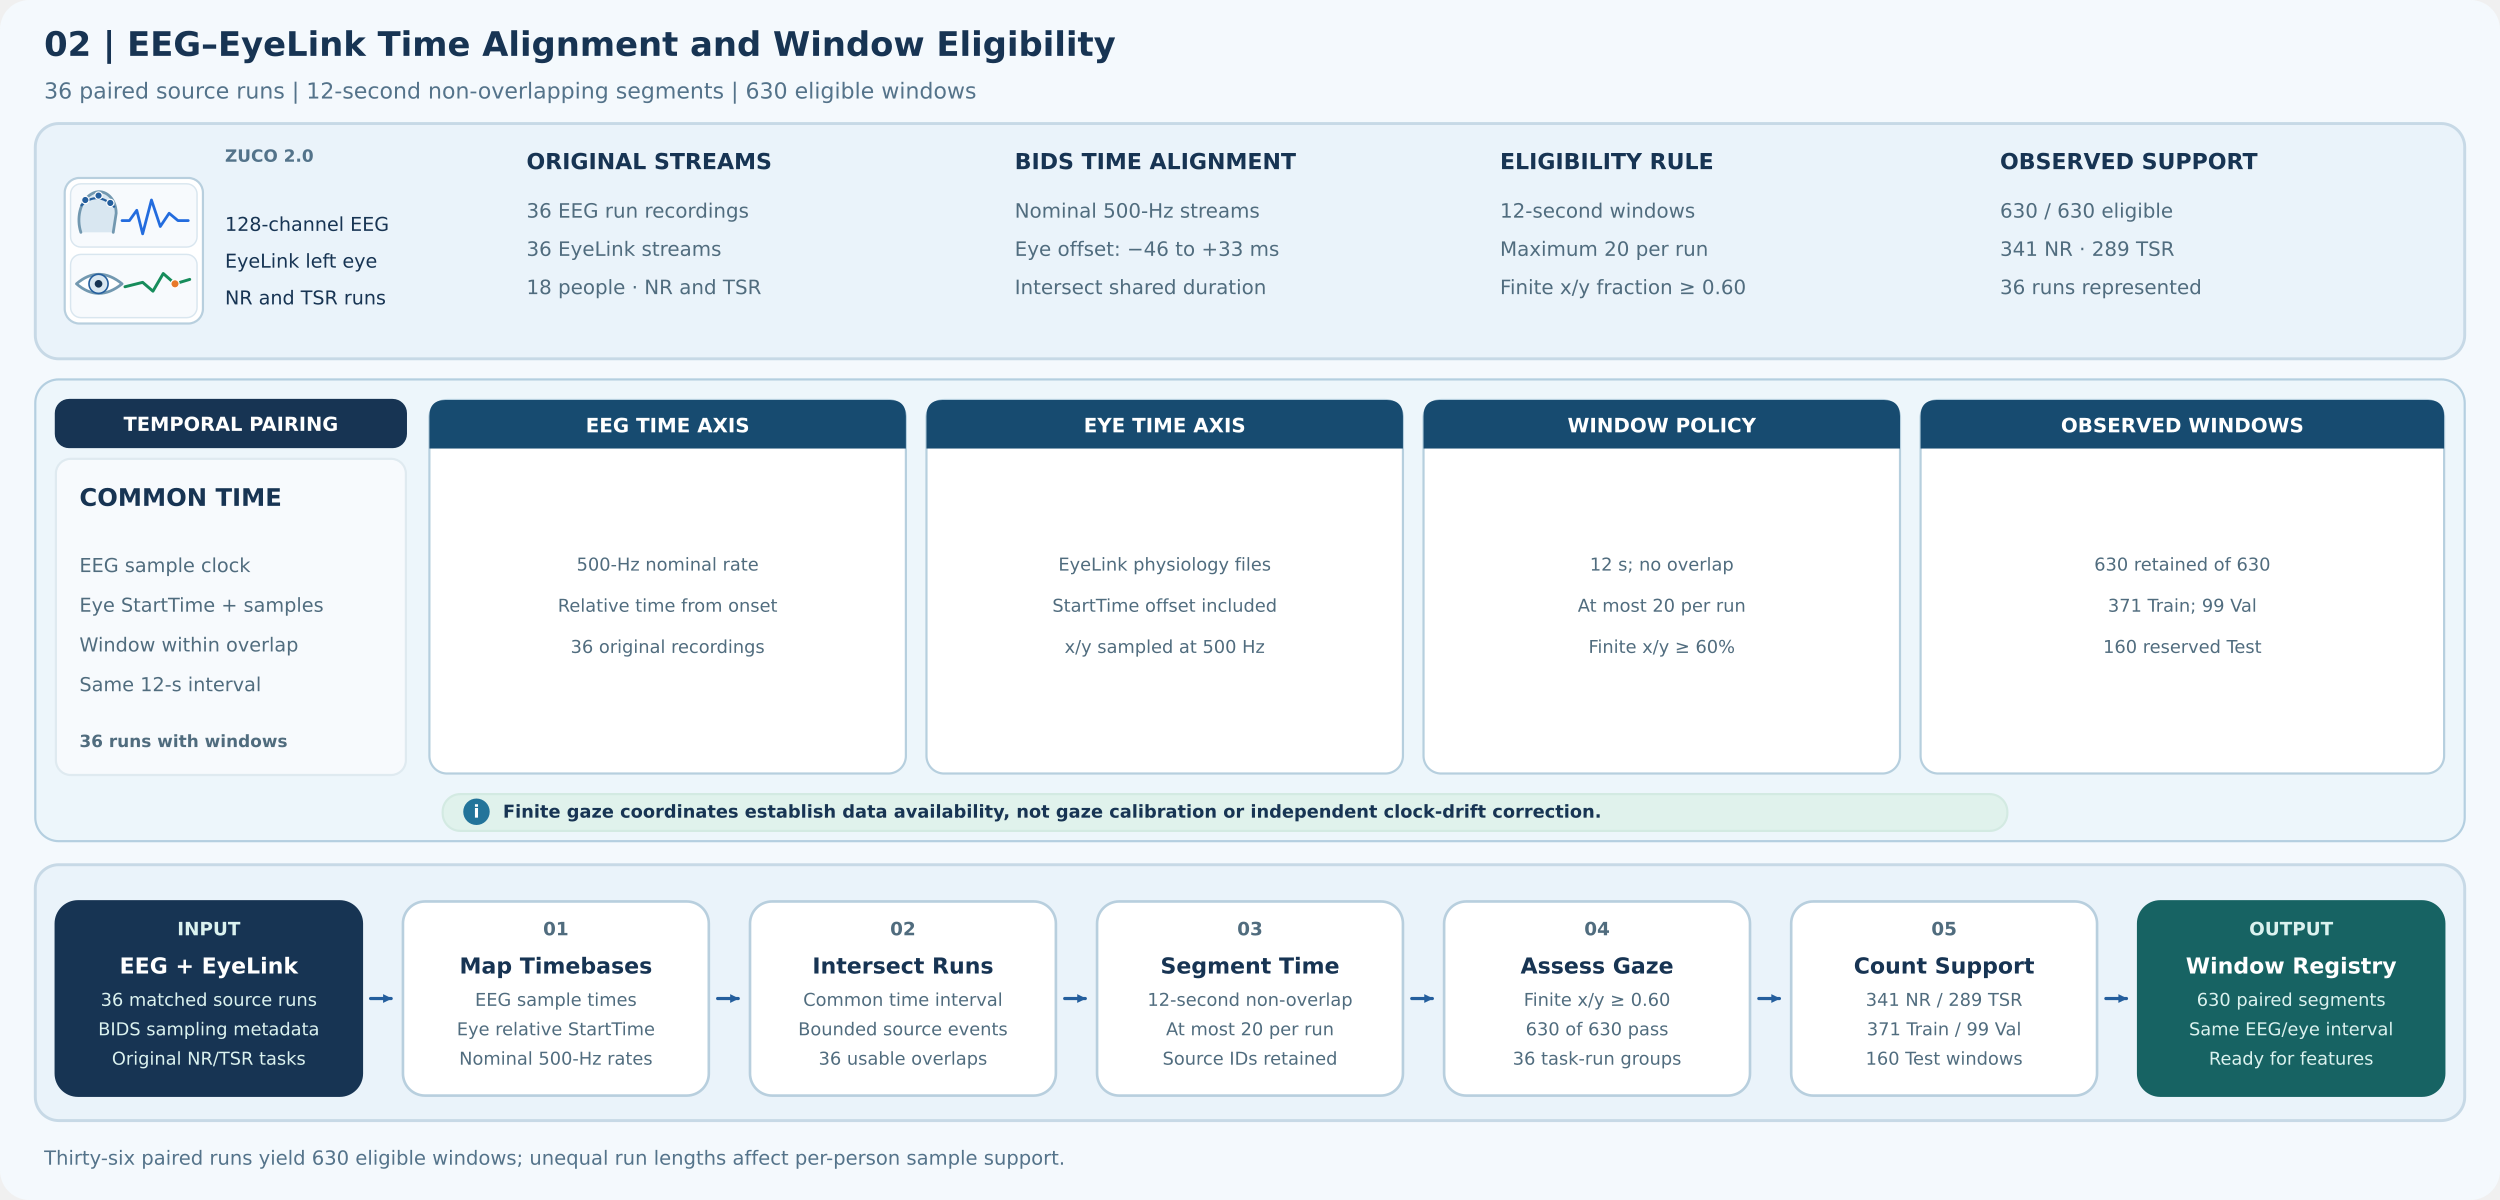
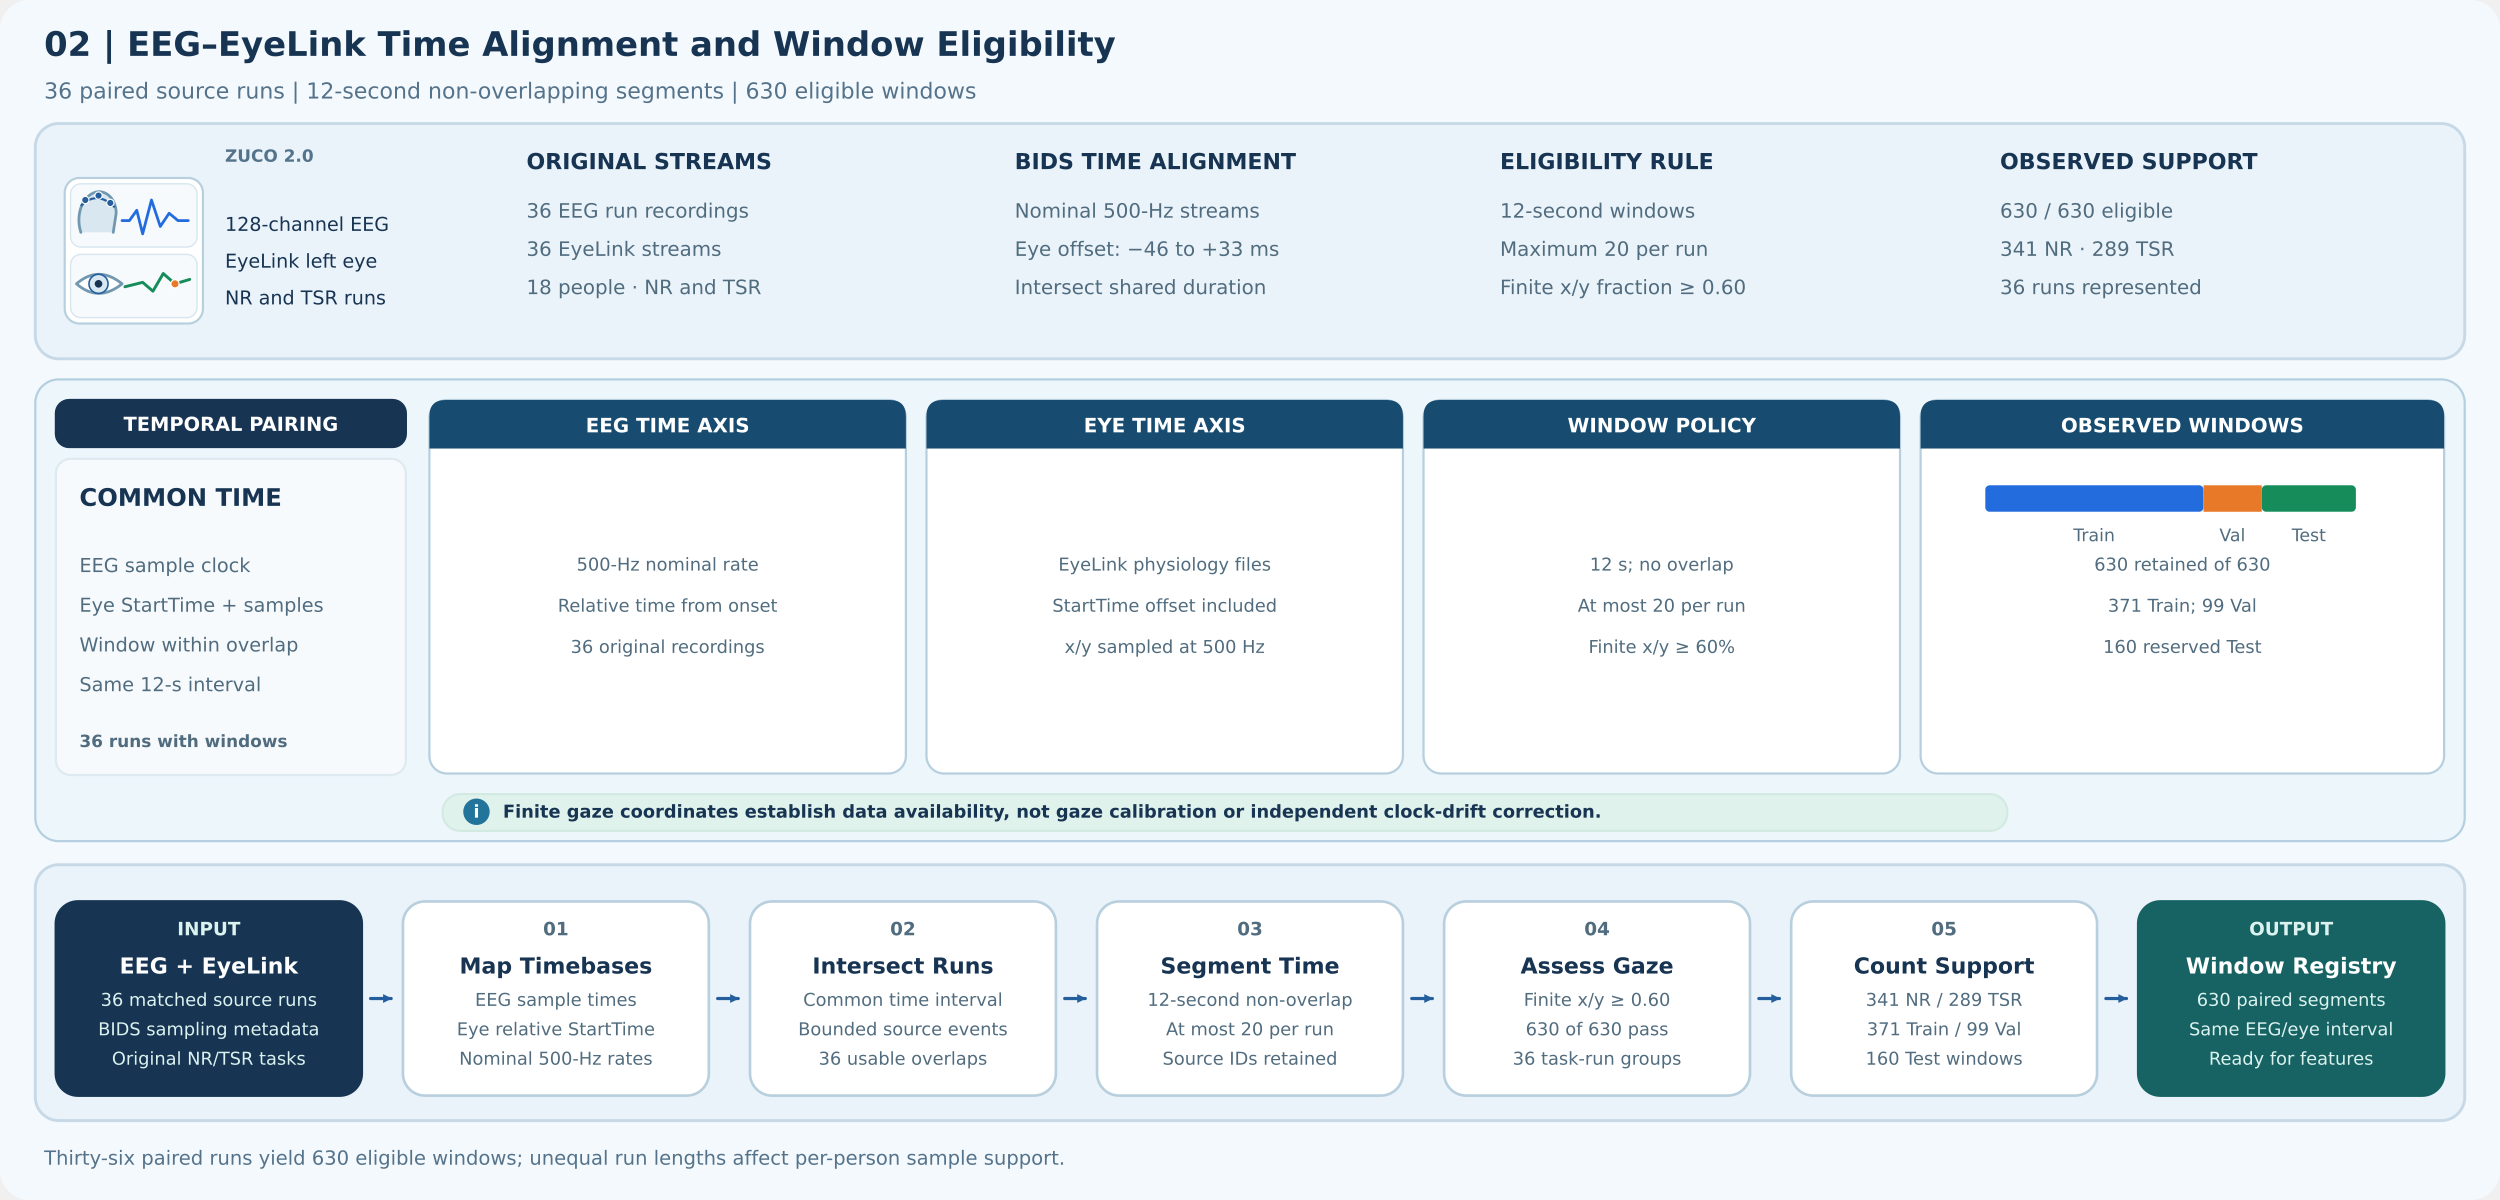
<svg xmlns="http://www.w3.org/2000/svg" width="1700" height="816" viewBox="0 0 1700 816" role="img" aria-labelledby="title desc">
  <defs>
    <marker id="arr" markerUnits="userSpaceOnUse" markerWidth="6" markerHeight="6" refX="5.5" refY="3" orient="auto">
      <path d="M0 0 L6 3 L0 6 Z" fill="#245E9D" />
    </marker>
    <style>text { font-family: DejaVu Sans, Arial, sans-serif; font-weight: 400; }
.figure-title { font-size:23px; font-weight:700; fill:#173453; }
.subtitle { font-size:15px; fill:#54738A; }
.source-heading { font-size:11.5px; font-weight:700; fill:#53738A; }
.source-label { font-size:13px; fill:#173453; }
.context-heading { font-size:15px; font-weight:700; fill:#173453; }
.context-body { font-size:13.5px; fill:#506C7E; }
.section-label { font-size:13.2px; font-weight:700; fill:#FFFFFF; }
.focus-heading { font-size:16.5px; font-weight:700; fill:#173453; }
.focus-body { font-size:13.1px; fill:#506C7E; }
.qualification { font-size:11.5px; font-weight:700; fill:#506C7E; }
.card-heading { font-size:13.5px; font-weight:700; fill:#FFFFFF; }
.card-body { font-size:12.1px; fill:#506C7E; }
.chart-label { font-size:11.8px; fill:#506C7E; }
.scientific-note { font-size:12.1px; font-weight:700; fill:#173453; }
.workflow-id { font-size:12.5px; font-weight:700; fill:#506C7E; }
.workflow-heading { font-size:15px; font-weight:700; fill:#173453; }
.workflow-body { font-size:12.1px; fill:#506C7E; }
.terminal-id { font-size:12.5px; font-weight:700; fill:#DBF2EF; }
.terminal-heading { font-size:15px; font-weight:700; fill:#FFFFFF; }
.terminal-body { font-size:12.1px; fill:#DBF2EF; }
.footer { font-size:13.3px; fill:#54738A; }
.info-mark { font-size:12px; font-weight:700; fill:#FFFFFF; }</style>
  </defs>
  <rect id="canvas" x="0" y="0" width="1700" height="816" rx="20" fill="#F4F9FD" />
  <g id="band-0-header">
    <text id="text-001" x="30" y="38" class="figure-title" data-container="canvas">02 | EEG–EyeLink Time Alignment and Window Eligibility</text>
    <text id="text-002" x="30" y="67" class="subtitle" data-container="canvas">36 paired source runs | 12-second non-overlapping segments | 630 eligible windows</text>
  </g>
  <g id="band-1-context">
    <rect id="context-container" x="24" y="84" width="1652" height="160" rx="16" fill="#EAF3FA" stroke="#C7D9E6" stroke-width="2" />
    <g id="source-schematic" data-slot="replace-for-actual-data-source">
      <g id="paired-signal-icon" aria-label="Schematic EEG recording and left-eye gaze acquisition">
        <rect x="44" y="121" width="94" height="99" rx="10" fill="#FFFFFF" stroke="#B8CFDE" stroke-width="1.5" />
        <rect x="48" y="125" width="86" height="43" rx="7" fill="#F7FAFD" stroke="#D9E6EF" stroke-width="1" />
        <path d="M55 158 C52 149 54 137 62 132 C70 127 79 134 79 145 L77 158" fill="#D9E7F1" stroke="#7298B0" stroke-width="1.9" stroke-linecap="round" />
        <path d="M55 140 Q66 129 78 141" fill="none" stroke="#245E9D" stroke-width="1.5" />
        <circle cx="58" cy="136" r="2.5" fill="#245E9D" stroke="#FFFFFF" stroke-width="0.8" />
        <circle cx="67" cy="133" r="2.5" fill="#245E9D" stroke="#FFFFFF" stroke-width="0.8" />
        <circle cx="75" cy="138" r="2.5" fill="#245E9D" stroke="#FFFFFF" stroke-width="0.8" />
        <path d="M83 150 H88 L93 143 L97 159 L103 136 L109 154 L115 145 L121 150 H128" fill="none" stroke="#236CDE" stroke-width="1.9" stroke-linecap="round" stroke-linejoin="round" />
        <rect x="48" y="173" width="86" height="43" rx="7" fill="#F7FAFD" stroke="#D9E6EF" stroke-width="1" />
        <path d="M52 193 Q67 180 83 193 Q67 206 52 193 Z" fill="#FFFFFF" stroke="#7298B0" stroke-width="1.9" stroke-linejoin="round" />
        <circle cx="67" cy="193" r="6.5" fill="#D9E7F1" stroke="#245E9D" stroke-width="1.1" />
        <circle cx="67" cy="193" r="2.6" fill="#173453" />
        <path d="M85 195 L97 192 L104 198 L111 186 L119 193 L129 190" fill="none" stroke="#168C5B" stroke-width="2" stroke-linecap="round" stroke-linejoin="round" />
        <circle cx="119" cy="193" r="2.8" fill="#E87929" stroke="#FFFFFF" stroke-width="0.8" />
      </g>
      <text id="text-003" x="153" y="110" class="source-heading" data-container="context-container">ZUCO 2.0</text>
      <text id="text-004" x="153" y="157" class="source-label" data-container="context-container">128-channel EEG</text>
      <text id="text-005" x="153" y="182" class="source-label" data-container="context-container">EyeLink left eye</text>
      <text id="text-006" x="153" y="207" class="source-label" data-container="context-container">NR and TSR runs</text>
    </g>
    <g id="context-module-1">
      <text id="text-007" x="358" y="115" class="context-heading" data-container="context-container">ORIGINAL STREAMS</text>
      <text id="text-008" x="358" y="148" class="context-body" data-container="context-container">36 EEG run recordings</text>
      <text id="text-009" x="358" y="174" class="context-body" data-container="context-container">36 EyeLink streams</text>
      <text id="text-010" x="358" y="200" class="context-body" data-container="context-container">18 people · NR and TSR</text>
    </g>
    <g id="context-module-2">
      <text id="text-011" x="690" y="115" class="context-heading" data-container="context-container">BIDS TIME ALIGNMENT</text>
      <text id="text-012" x="690" y="148" class="context-body" data-container="context-container">Nominal 500-Hz streams</text>
      <text id="text-013" x="690" y="174" class="context-body" data-container="context-container">Eye offset: −46 to +33 ms</text>
      <text id="text-014" x="690" y="200" class="context-body" data-container="context-container">Intersect shared duration</text>
    </g>
    <g id="context-module-3">
      <text id="text-015" x="1020" y="115" class="context-heading" data-container="context-container">ELIGIBILITY RULE</text>
      <text id="text-016" x="1020" y="148" class="context-body" data-container="context-container">12-second windows</text>
      <text id="text-017" x="1020" y="174" class="context-body" data-container="context-container">Maximum 20 per run</text>
      <text id="text-018" x="1020" y="200" class="context-body" data-container="context-container">Finite x/y fraction ≥ 0.60</text>
    </g>
    <g id="context-module-4">
      <text id="text-019" x="1360" y="115" class="context-heading" data-container="context-container">OBSERVED SUPPORT</text>
      <text id="text-020" x="1360" y="148" class="context-body" data-container="context-container">630 / 630 eligible</text>
      <text id="text-021" x="1360" y="174" class="context-body" data-container="context-container">341 NR · 289 TSR</text>
      <text id="text-022" x="1360" y="200" class="context-body" data-container="context-container">36 runs represented</text>
    </g>
  </g>
  <g id="band-2-analysis">
    <rect id="analysis-container" x="24" y="258" width="1652" height="314" rx="16" fill="#EDF6FB" stroke="#B4CFE0" stroke-width="1.5" />
    <g id="analysis-focus">
      <rect id="section-label-box" x="38" y="272" width="238" height="32" rx="9" fill="#173453" stroke="#173453" stroke-width="1.5" />
      <text id="text-023" x="157" y="293" class="section-label" text-anchor="middle" data-container="section-label-box">TEMPORAL PAIRING</text>
      <rect id="focus-card" x="38" y="312" width="238" height="215" rx="10" fill="#F7FAFD" stroke="#DFEAF0" stroke-width="1.5" />
      <text id="text-024" x="54" y="344" class="focus-heading" data-container="focus-card">COMMON TIME</text>
      <text id="text-025" x="54" y="389" class="focus-body" data-container="focus-card">EEG sample clock</text>
      <text id="text-026" x="54" y="416" class="focus-body" data-container="focus-card">Eye StartTime + samples</text>
      <text id="text-027" x="54" y="443" class="focus-body" data-container="focus-card">Window within overlap</text>
      <text id="text-028" x="54" y="470" class="focus-body" data-container="focus-card">Same 12-s interval</text>
      <text id="text-029" x="54" y="508" class="qualification" data-container="focus-card">36 runs with windows</text>
    </g>
    <g id="evidence-panel-1">
      <rect id="evidence-card-1" x="292" y="272" width="324" height="254" rx="12" fill="#FFFFFF" stroke="#B6CFDE" stroke-width="1.5" />
      <path id="evidence-header-1" d="M303 272 H605 Q616 272 616 283 V305 H292 V283 Q292 272 303 272 Z" fill="#174B70" />
      <text id="text-030" x="454.0" y="294" class="card-heading" text-anchor="middle" data-container="evidence-card-1">EEG TIME AXIS</text>
      <g id="evidence-content-1" data-slot="scientific-content">
        <text id="text-031" x="454.0" y="388" class="card-body" text-anchor="middle" data-container="evidence-card-1">500-Hz nominal rate</text>
        <text id="text-032" x="454.0" y="416" class="card-body" text-anchor="middle" data-container="evidence-card-1">Relative time from onset</text>
        <text id="text-033" x="454.0" y="444" class="card-body" text-anchor="middle" data-container="evidence-card-1">36 original recordings</text>
      </g>
    </g>
    <g id="evidence-panel-2">
      <rect id="evidence-card-2" x="630" y="272" width="324" height="254" rx="12" fill="#FFFFFF" stroke="#B6CFDE" stroke-width="1.5" />
      <path id="evidence-header-2" d="M641 272 H943 Q954 272 954 283 V305 H630 V283 Q630 272 641 272 Z" fill="#174B70" />
      <text id="text-034" x="792.0" y="294" class="card-heading" text-anchor="middle" data-container="evidence-card-2">EYE TIME AXIS</text>
      <g id="evidence-content-2" data-slot="scientific-content">
        <text id="text-035" x="792.0" y="388" class="card-body" text-anchor="middle" data-container="evidence-card-2">EyeLink physiology files</text>
        <text id="text-036" x="792.0" y="416" class="card-body" text-anchor="middle" data-container="evidence-card-2">StartTime offset included</text>
        <text id="text-037" x="792.0" y="444" class="card-body" text-anchor="middle" data-container="evidence-card-2">x/y sampled at 500 Hz</text>
      </g>
    </g>
    <g id="evidence-panel-3">
      <rect id="evidence-card-3" x="968" y="272" width="324" height="254" rx="12" fill="#FFFFFF" stroke="#B6CFDE" stroke-width="1.5" />
      <path id="evidence-header-3" d="M979 272 H1281 Q1292 272 1292 283 V305 H968 V283 Q968 272 979 272 Z" fill="#174B70" />
      <text id="text-038" x="1130.0" y="294" class="card-heading" text-anchor="middle" data-container="evidence-card-3">WINDOW POLICY</text>
      <g id="evidence-content-3" data-slot="scientific-content">
        <text id="text-039" x="1130.0" y="388" class="card-body" text-anchor="middle" data-container="evidence-card-3">12 s; no overlap</text>
        <text id="text-040" x="1130.0" y="416" class="card-body" text-anchor="middle" data-container="evidence-card-3">At most 20 per run</text>
        <text id="text-041" x="1130.0" y="444" class="card-body" text-anchor="middle" data-container="evidence-card-3">Finite x/y ≥ 60%</text>
      </g>
    </g>
    <g id="evidence-panel-4">
      <rect id="evidence-card-4" x="1306" y="272" width="356" height="254" rx="12" fill="#FFFFFF" stroke="#B6CFDE" stroke-width="1.5" />
      <path id="evidence-header-4" d="M1317 272 H1651 Q1662 272 1662 283 V305 H1306 V283 Q1306 272 1317 272 Z" fill="#174B70" />
      <text id="text-042" x="1484.0" y="294" class="card-heading" text-anchor="middle" data-container="evidence-card-4">OBSERVED WINDOWS</text>
      <g id="evidence-content-4" data-slot="scientific-content">
+         <g id="stage02-window-allocation" role="img" aria-label="Window distribution: 371 Train, 99 Validation, 160 reserved Test">
+           <rect x="1350" y="330" width="148.4" height="18" rx="3" fill="#236CDE" />
+           <rect x="1498.4" y="330" width="39.6" height="18" fill="#E87929" />
+           <rect x="1538" y="330" width="64" height="18" rx="3" fill="#168C5B" />
+           <text x="1424" y="368" class="chart-label" text-anchor="middle">Train</text>
+           <text x="1518" y="368" class="chart-label" text-anchor="middle">Val</text>
+           <text x="1570" y="368" class="chart-label" text-anchor="middle">Test</text>
+         </g>
        <text id="text-043" x="1484.0" y="388" class="card-body" text-anchor="middle" data-container="evidence-card-4">630 retained of 630</text>
        <text id="text-044" x="1484.0" y="416" class="card-body" text-anchor="middle" data-container="evidence-card-4">371 Train; 99 Val</text>
        <text id="text-045" x="1484.0" y="444" class="card-body" text-anchor="middle" data-container="evidence-card-4">160 reserved Test</text>
      </g>
    </g>
    <g id="optional-scientific-note" data-optional="true">
      <rect id="note-strip" x="301" y="540" width="1064" height="25" rx="12" fill="#E0F2EC" stroke="#D3EAE2" stroke-width="1.5" />
      <circle cx="324" cy="552" r="9" fill="#23749A" />
      <text id="text-046" x="324" y="556" class="info-mark" text-anchor="middle">i</text>
      <text id="text-047" x="342" y="556" class="scientific-note" data-container="note-strip">Finite gaze coordinates establish data availability, not gaze calibration or independent clock-drift correction.</text>
    </g>
  </g>
  <g id="band-3-workflow">
    <rect id="workflow-container" x="24" y="588" width="1652" height="174" rx="16" fill="#EAF3FA" stroke="#C7D9E6" stroke-width="2" />
    <g id="workflow-input">
      <rect id="workflow-node-0" x="38" y="613" width="208" height="132" rx="15" fill="#173453" stroke="#173453" stroke-width="1.8" />
      <text id="text-048" x="142" y="636" class="terminal-id" text-anchor="middle" data-container="workflow-node-0">INPUT</text>
      <text id="text-049" x="142" y="662" class="terminal-heading" text-anchor="middle" data-container="workflow-node-0">EEG + EyeLink</text>
      <text id="text-050" x="142" y="684" class="terminal-body" text-anchor="middle" data-container="workflow-node-0">36 matched source runs</text>
      <text id="text-051" x="142" y="704" class="terminal-body" text-anchor="middle" data-container="workflow-node-0">BIDS sampling metadata</text>
      <text id="text-052" x="142" y="724" class="terminal-body" text-anchor="middle" data-container="workflow-node-0">Original NR/TSR tasks</text>
    </g>
    <path id="workflow-connector-0" d="M252 679 H266" fill="none" stroke="#245E9D" stroke-width="2.2" stroke-linecap="round" marker-end="url(#arr)" />
    <g id="workflow-process-1">
      <rect id="workflow-node-1" x="274" y="613" width="208" height="132" rx="15" fill="#FFFFFF" stroke="#B8CFDE" stroke-width="1.8" />
      <text id="text-053" x="378" y="636" class="workflow-id" text-anchor="middle" data-container="workflow-node-1">01</text>
      <text id="text-054" x="378" y="662" class="workflow-heading" text-anchor="middle" data-container="workflow-node-1">Map Timebases</text>
      <text id="text-055" x="378" y="684" class="workflow-body" text-anchor="middle" data-container="workflow-node-1">EEG sample times</text>
      <text id="text-056" x="378" y="704" class="workflow-body" text-anchor="middle" data-container="workflow-node-1">Eye relative StartTime</text>
      <text id="text-057" x="378" y="724" class="workflow-body" text-anchor="middle" data-container="workflow-node-1">Nominal 500-Hz rates</text>
    </g>
    <path id="workflow-connector-1" d="M488 679 H502" fill="none" stroke="#245E9D" stroke-width="2.2" stroke-linecap="round" marker-end="url(#arr)" />
    <g id="workflow-process-2">
      <rect id="workflow-node-2" x="510" y="613" width="208" height="132" rx="15" fill="#FFFFFF" stroke="#B8CFDE" stroke-width="1.8" />
      <text id="text-058" x="614" y="636" class="workflow-id" text-anchor="middle" data-container="workflow-node-2">02</text>
      <text id="text-059" x="614" y="662" class="workflow-heading" text-anchor="middle" data-container="workflow-node-2">Intersect Runs</text>
      <text id="text-060" x="614" y="684" class="workflow-body" text-anchor="middle" data-container="workflow-node-2">Common time interval</text>
      <text id="text-061" x="614" y="704" class="workflow-body" text-anchor="middle" data-container="workflow-node-2">Bounded source events</text>
      <text id="text-062" x="614" y="724" class="workflow-body" text-anchor="middle" data-container="workflow-node-2">36 usable overlaps</text>
    </g>
    <path id="workflow-connector-2" d="M724 679 H738" fill="none" stroke="#245E9D" stroke-width="2.2" stroke-linecap="round" marker-end="url(#arr)" />
    <g id="workflow-process-3">
      <rect id="workflow-node-3" x="746" y="613" width="208" height="132" rx="15" fill="#FFFFFF" stroke="#B8CFDE" stroke-width="1.8" />
      <text id="text-063" x="850" y="636" class="workflow-id" text-anchor="middle" data-container="workflow-node-3">03</text>
      <text id="text-064" x="850" y="662" class="workflow-heading" text-anchor="middle" data-container="workflow-node-3">Segment Time</text>
      <text id="text-065" x="850" y="684" class="workflow-body" text-anchor="middle" data-container="workflow-node-3">12-second non-overlap</text>
      <text id="text-066" x="850" y="704" class="workflow-body" text-anchor="middle" data-container="workflow-node-3">At most 20 per run</text>
      <text id="text-067" x="850" y="724" class="workflow-body" text-anchor="middle" data-container="workflow-node-3">Source IDs retained</text>
    </g>
    <path id="workflow-connector-3" d="M960 679 H974" fill="none" stroke="#245E9D" stroke-width="2.2" stroke-linecap="round" marker-end="url(#arr)" />
    <g id="workflow-process-4">
      <rect id="workflow-node-4" x="982" y="613" width="208" height="132" rx="15" fill="#FFFFFF" stroke="#B8CFDE" stroke-width="1.8" />
      <text id="text-068" x="1086" y="636" class="workflow-id" text-anchor="middle" data-container="workflow-node-4">04</text>
      <text id="text-069" x="1086" y="662" class="workflow-heading" text-anchor="middle" data-container="workflow-node-4">Assess Gaze</text>
      <text id="text-070" x="1086" y="684" class="workflow-body" text-anchor="middle" data-container="workflow-node-4">Finite x/y ≥ 0.60</text>
      <text id="text-071" x="1086" y="704" class="workflow-body" text-anchor="middle" data-container="workflow-node-4">630 of 630 pass</text>
      <text id="text-072" x="1086" y="724" class="workflow-body" text-anchor="middle" data-container="workflow-node-4">36 task-run groups</text>
    </g>
    <path id="workflow-connector-4" d="M1196 679 H1210" fill="none" stroke="#245E9D" stroke-width="2.2" stroke-linecap="round" marker-end="url(#arr)" />
    <g id="workflow-process-5">
      <rect id="workflow-node-5" x="1218" y="613" width="208" height="132" rx="15" fill="#FFFFFF" stroke="#B8CFDE" stroke-width="1.8" />
      <text id="text-073" x="1322" y="636" class="workflow-id" text-anchor="middle" data-container="workflow-node-5">05</text>
      <text id="text-074" x="1322" y="662" class="workflow-heading" text-anchor="middle" data-container="workflow-node-5">Count Support</text>
      <text id="text-075" x="1322" y="684" class="workflow-body" text-anchor="middle" data-container="workflow-node-5">341 NR / 289 TSR</text>
      <text id="text-076" x="1322" y="704" class="workflow-body" text-anchor="middle" data-container="workflow-node-5">371 Train / 99 Val</text>
      <text id="text-077" x="1322" y="724" class="workflow-body" text-anchor="middle" data-container="workflow-node-5">160 Test windows</text>
    </g>
    <path id="workflow-connector-5" d="M1432 679 H1446" fill="none" stroke="#245E9D" stroke-width="2.2" stroke-linecap="round" marker-end="url(#arr)" />
    <g id="workflow-output">
      <rect id="workflow-node-6" x="1454" y="613" width="208" height="132" rx="15" fill="#176363" stroke="#176363" stroke-width="1.8" />
      <text id="text-078" x="1558" y="636" class="terminal-id" text-anchor="middle" data-container="workflow-node-6">OUTPUT</text>
      <text id="text-079" x="1558" y="662" class="terminal-heading" text-anchor="middle" data-container="workflow-node-6">Window Registry</text>
      <text id="text-080" x="1558" y="684" class="terminal-body" text-anchor="middle" data-container="workflow-node-6">630 paired segments</text>
      <text id="text-081" x="1558" y="704" class="terminal-body" text-anchor="middle" data-container="workflow-node-6">Same EEG/eye interval</text>
      <text id="text-082" x="1558" y="724" class="terminal-body" text-anchor="middle" data-container="workflow-node-6">Ready for features</text>
    </g>
  </g>
  <g id="band-4-summary">
    <text id="text-083" x="30" y="792" class="footer" data-container="canvas">Thirty-six paired runs yield 630 eligible windows; unequal run lengths affect per-person sample support.</text>
  </g>
</svg>
